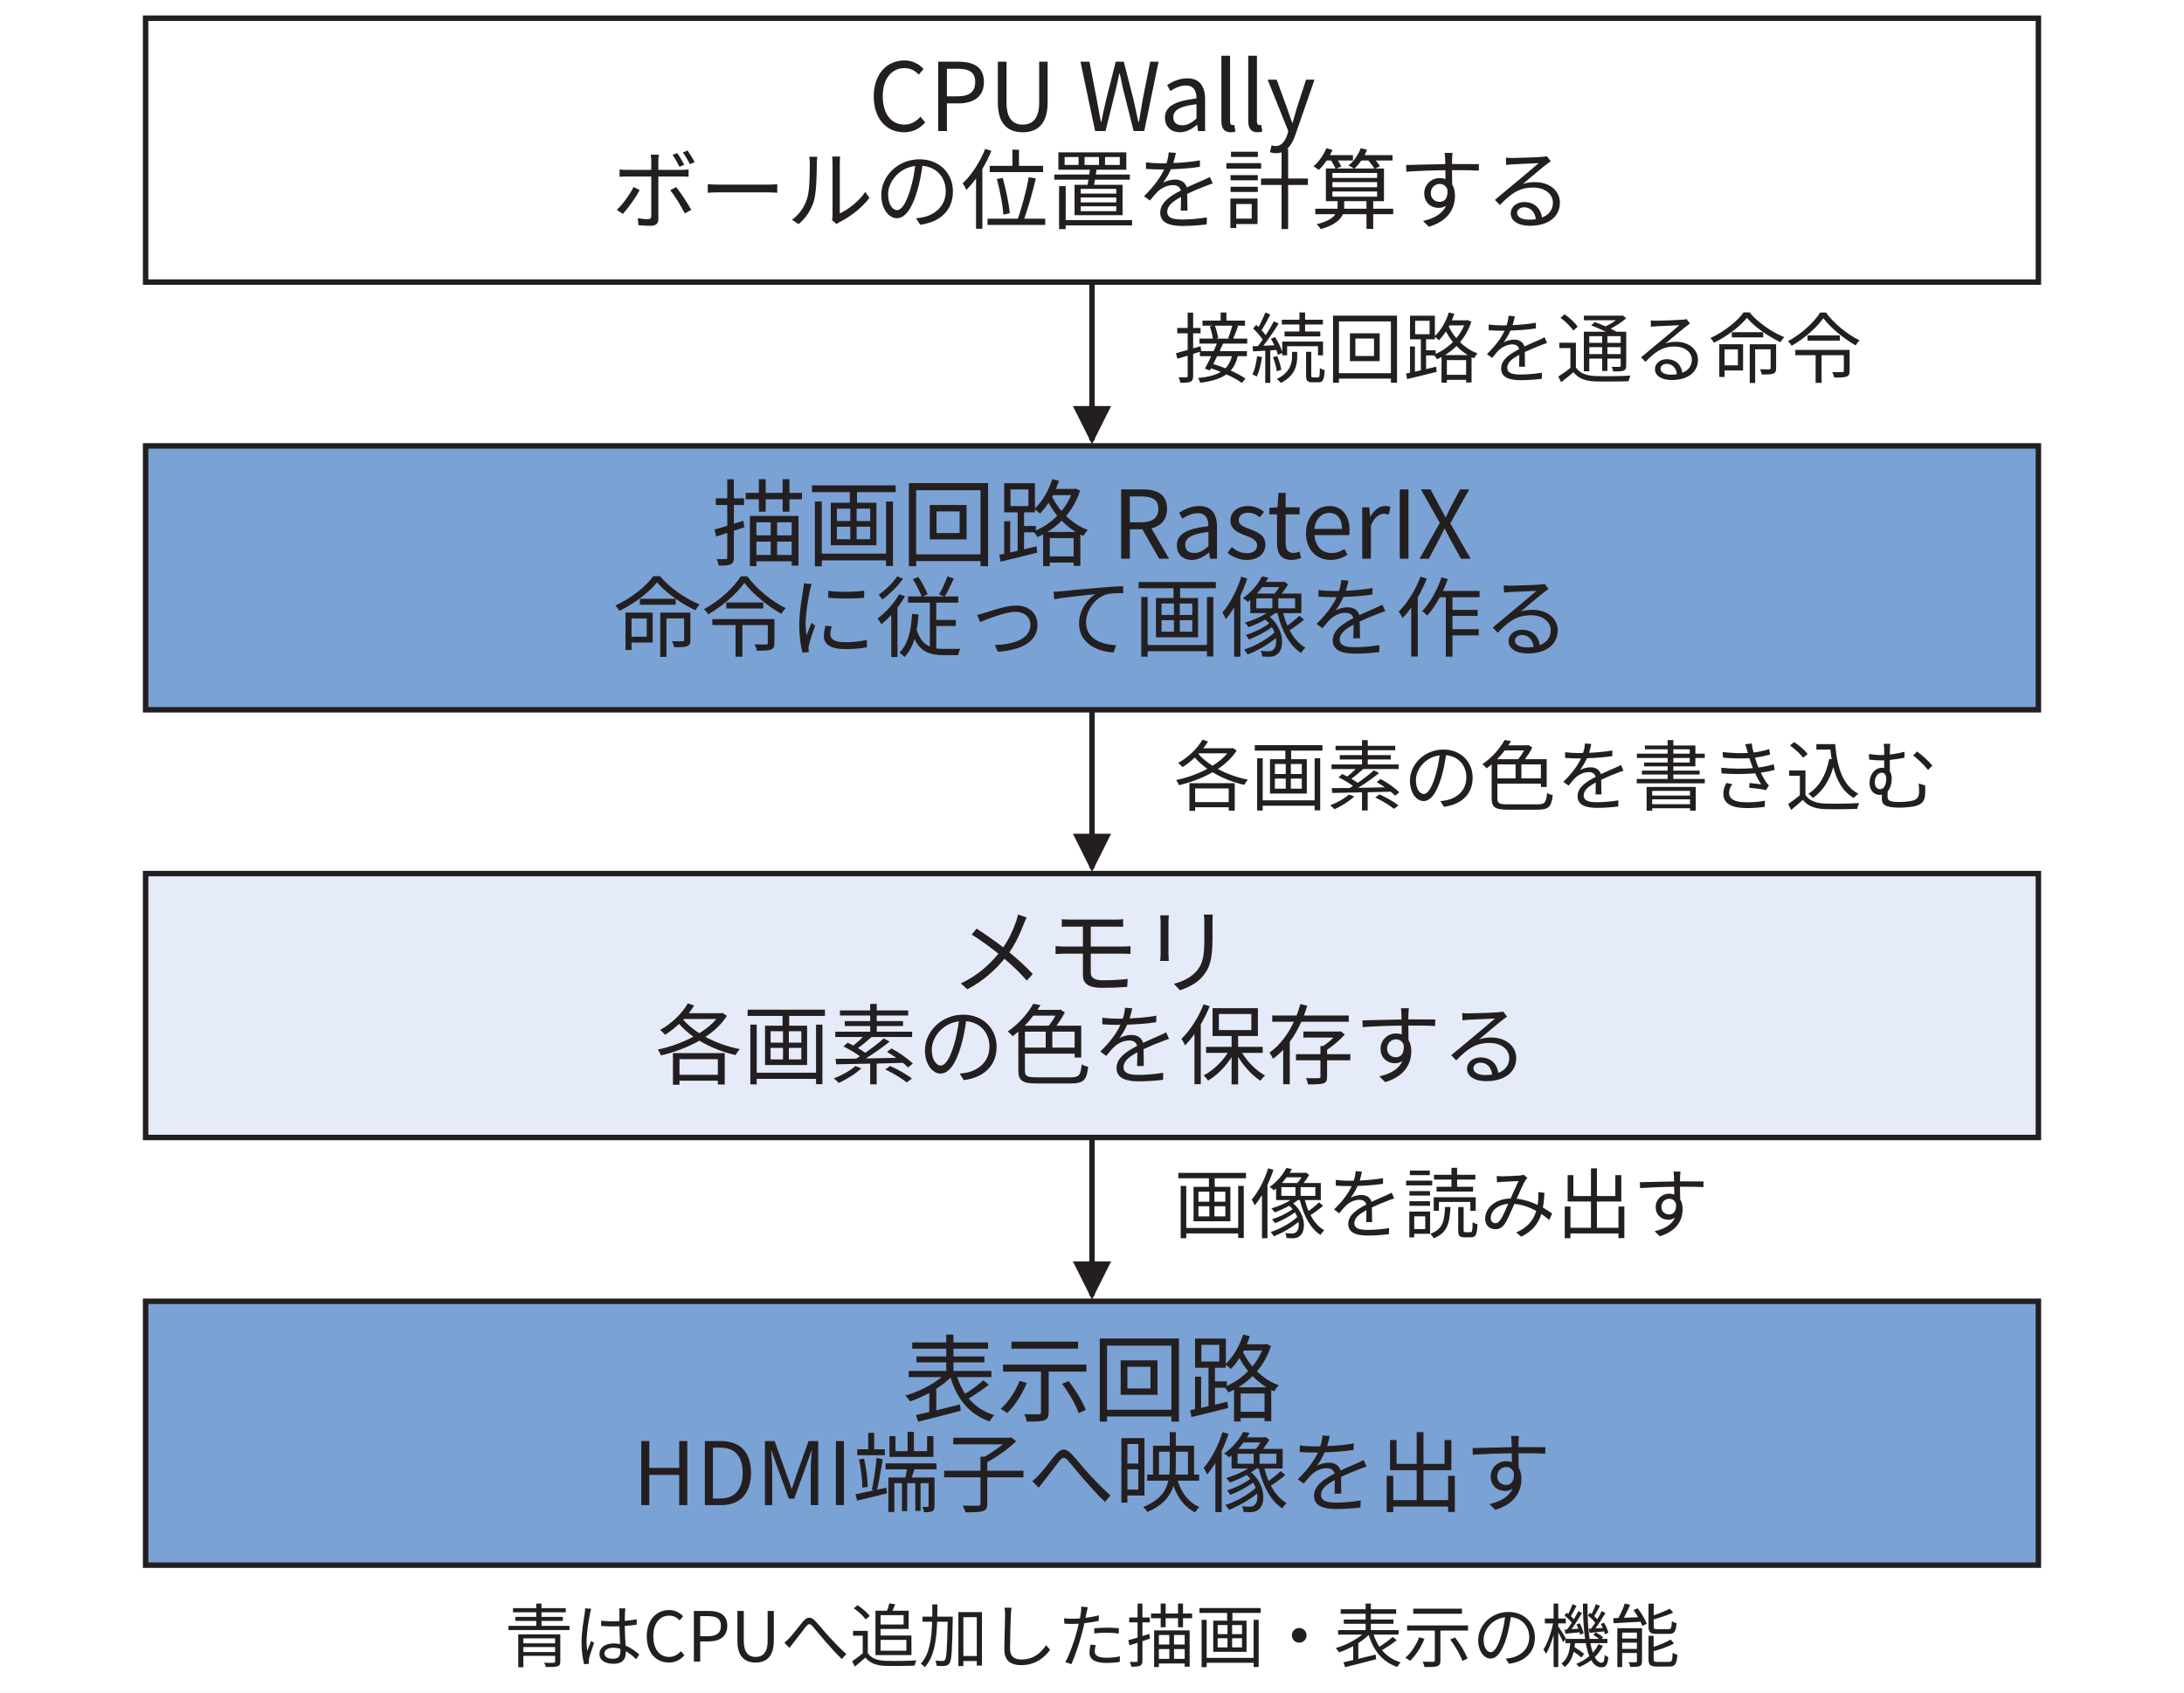
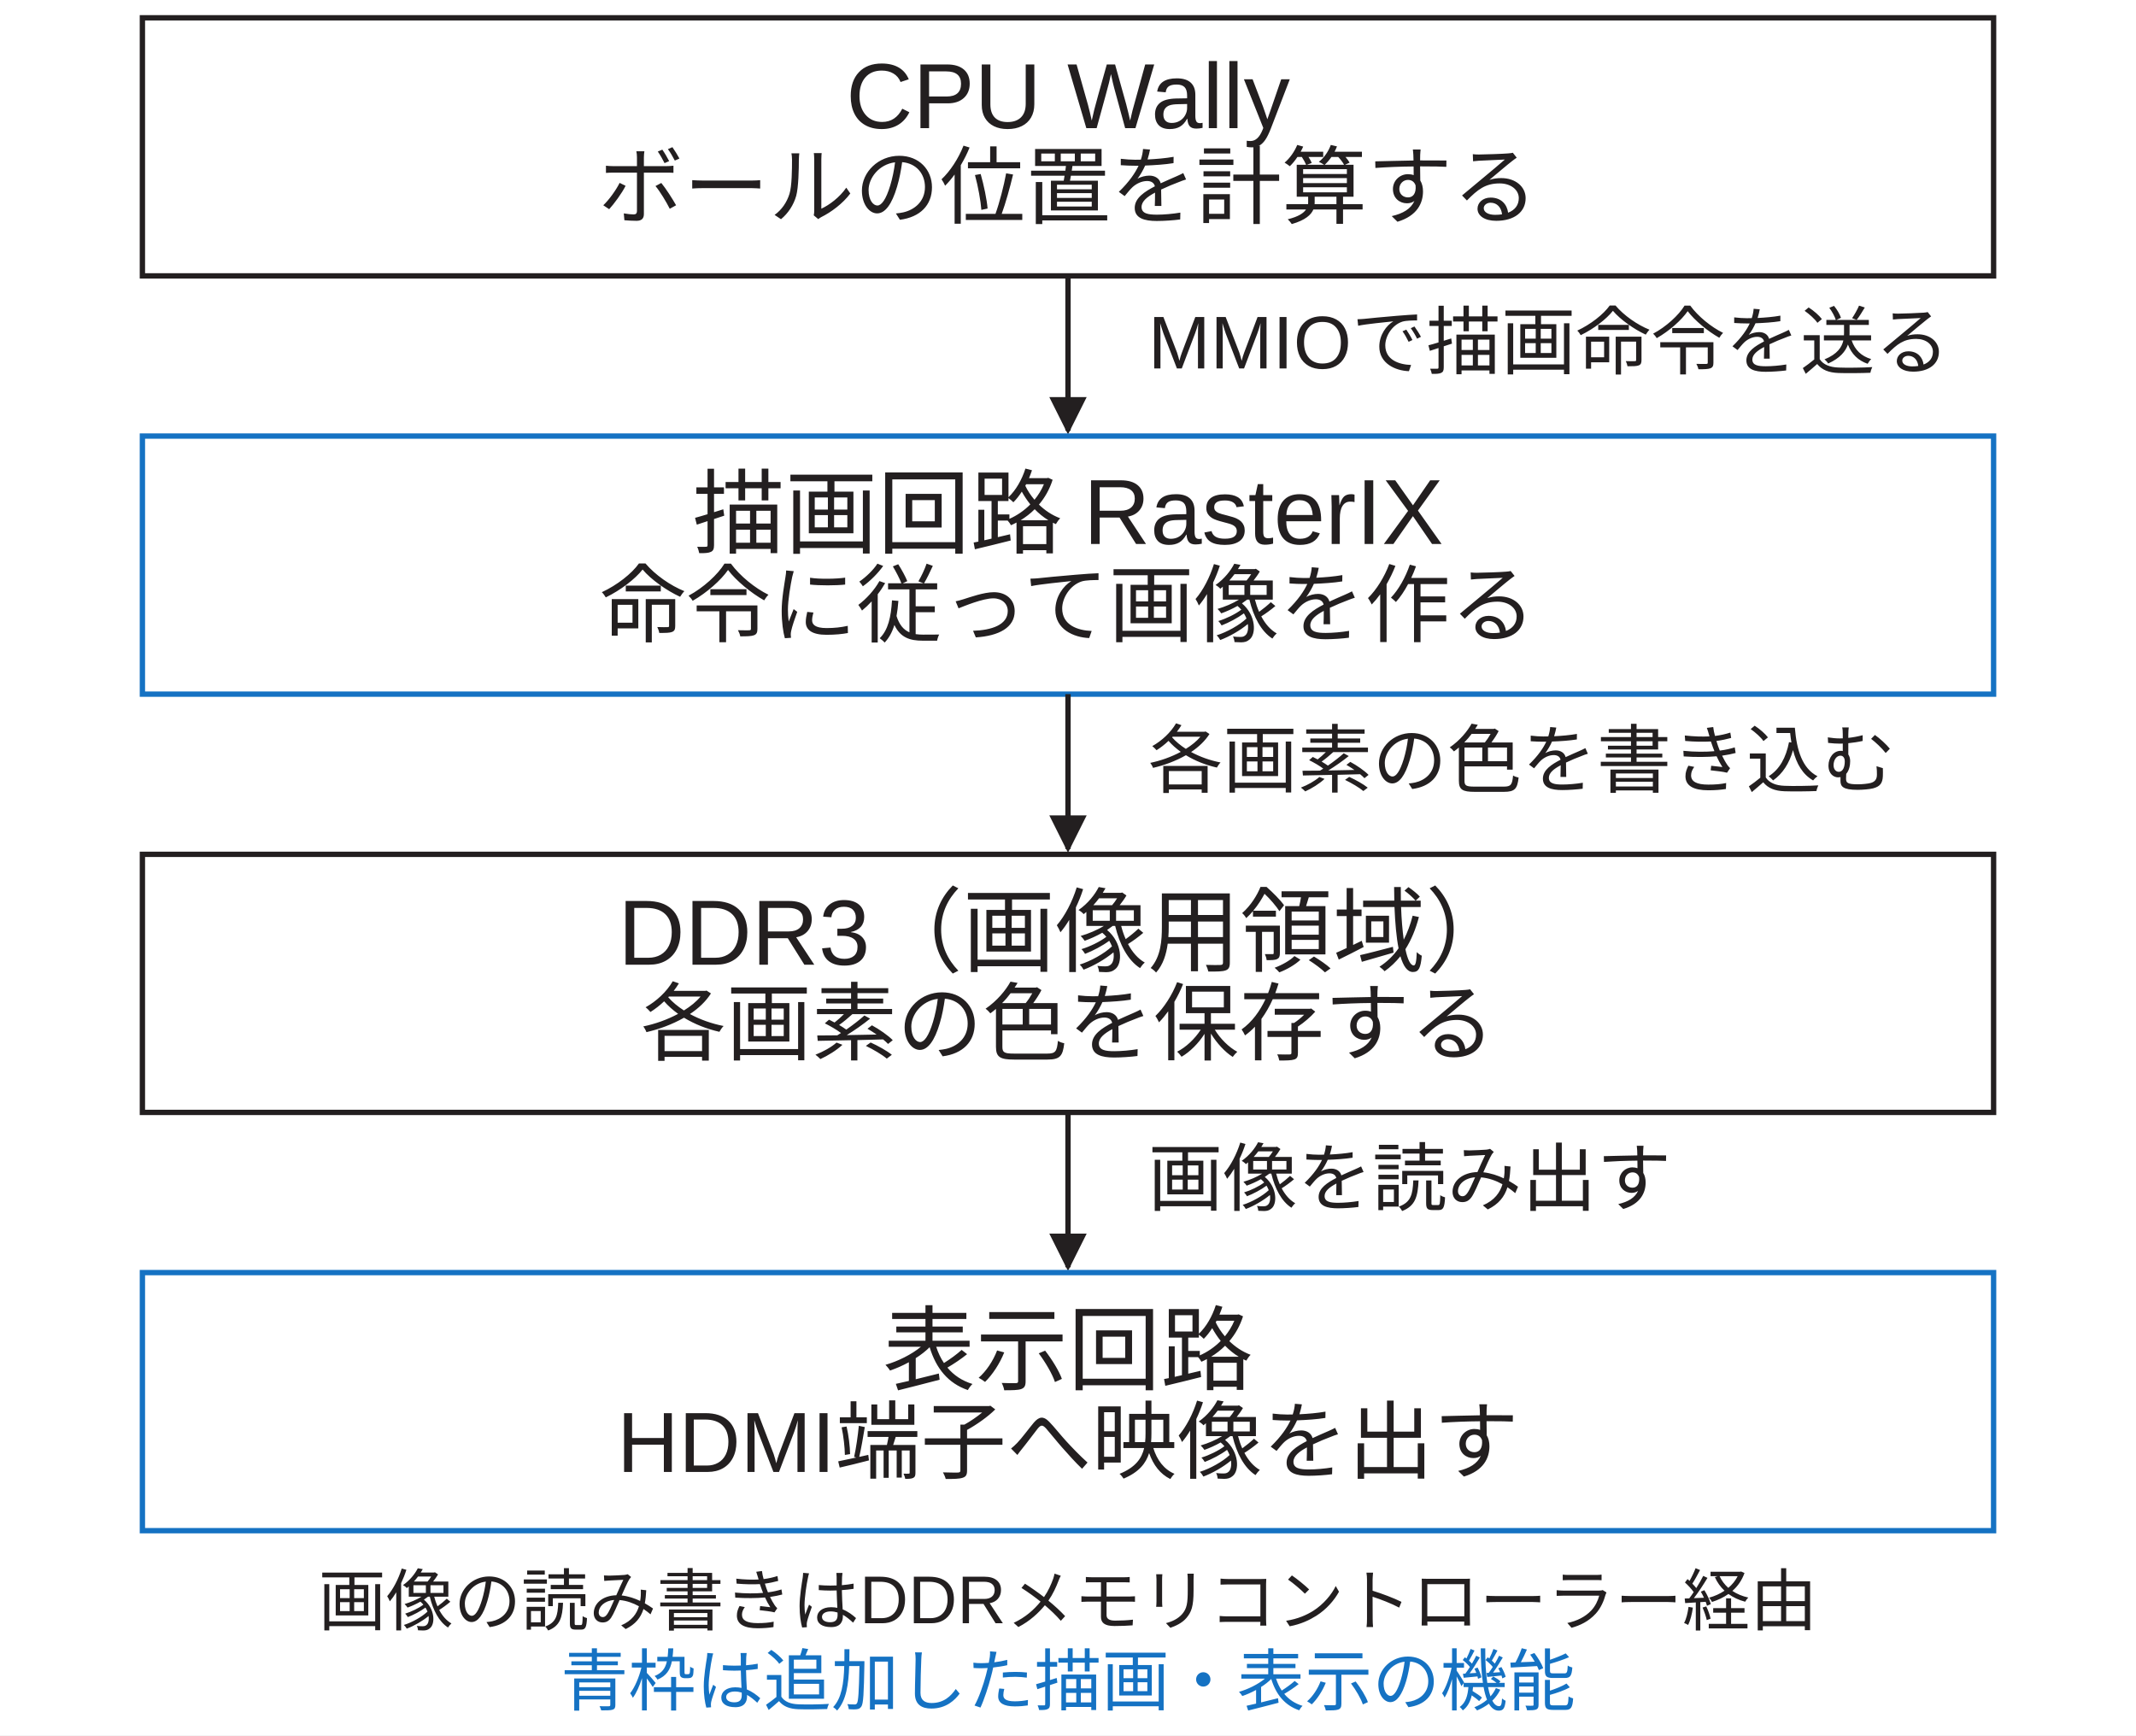
- <svg xmlns="http://www.w3.org/2000/svg" width="1200" height="930" viewBox="0 0 1200 930" role="img" aria-labelledby="title desc">
+ <svg xmlns="http://www.w3.org/2000/svg" width="1200" height="975" viewBox="0 0 1200 975" role="img" aria-labelledby="title desc">
  <defs>
    <marker id="arrow" viewBox="0 0 10 10" refX="9" refY="5" markerWidth="7" markerHeight="7" orient="auto">
      <path d="M0 0 L10 5 L0 10 Z" fill="#231F20" />
    </marker>
  </defs>
-   <rect width="1200" height="930" fill="white" />
-   <g font-family="Meiryo,Noto Sans CJK JP,sans-serif" fill="#231F20" text-anchor="middle">
+   <rect width="1200" height="975" fill="white" />
+   <g font-family="Yu Gothic,Arial,sans-serif" fill="#231F20" text-anchor="middle">
    <rect x="80" y="10" width="1040" height="145" fill="white" stroke="#231F20" stroke-width="3" />
    <text x="600" y="72" font-size="52">CPU Wally</text>
    <text x="600" y="122" font-size="48">ボールの位置を計算する</text>
    <path d="M600 155 V242" fill="none" stroke="#231F20" stroke-width="3" marker-end="url(#arrow)" />
-     <text x="645" y="207" text-anchor="start" font-size="42">接続回路を通る命令</text>
-     <rect x="80" y="245" width="1040" height="145" fill="#7BA2D4" stroke="#231F20" stroke-width="3" />
+     <text x="645" y="207" text-anchor="start" font-size="42">MMIOで描画命令を送る</text>
+     <rect x="80" y="245" width="1040" height="145" fill="white" stroke="#1572C3" stroke-width="3" />
    <text x="600" y="307" font-size="52">描画回路 RasterIX</text>
    <text x="600" y="357" font-size="48">命令に従って画像を作る</text>
    <path d="M600 390 V477" fill="none" stroke="#231F20" stroke-width="3" marker-end="url(#arrow)" />
    <text x="645" y="442" text-anchor="start" font-size="42">各画素の色を書き込む</text>
-     <rect x="80" y="480" width="1040" height="145" fill="#E5EBF8" stroke="#231F20" stroke-width="3" />
-     <text x="600" y="542" font-size="52">メモリ</text>
+     <rect x="80" y="480" width="1040" height="145" fill="white" stroke="#231F20" stroke-width="3" />
+     <text x="600" y="542" font-size="52">DDR3（画像用領域）</text>
    <text x="600" y="592" font-size="48">各画素の色を保存する</text>
    <path d="M600 625 V712" fill="none" stroke="#231F20" stroke-width="3" marker-end="url(#arrow)" />
    <text x="645" y="677" text-anchor="start" font-size="42">画像を読み出す</text>
-     <rect x="80" y="715" width="1040" height="145" fill="#7BA2D4" stroke="#231F20" stroke-width="3" />
+     <rect x="80" y="715" width="1040" height="145" fill="white" stroke="#1572C3" stroke-width="3" />
    <text x="600" y="777" font-size="52">表示回路</text>
    <text x="600" y="827" font-size="48">HDMI端子へ映像を出す</text>
-     <text x="600" y="913" font-size="38">青はCPUへ追加した描画・表示の機能</text>
+     <text x="600" y="913" font-size="38">画像の読み書きはDDRメモリコントローラー経由</text>
+     <text x="600" y="958" font-size="38" fill="#1572C3">青枠は追加した描画・表示の機能</text>
  </g>
</svg>
